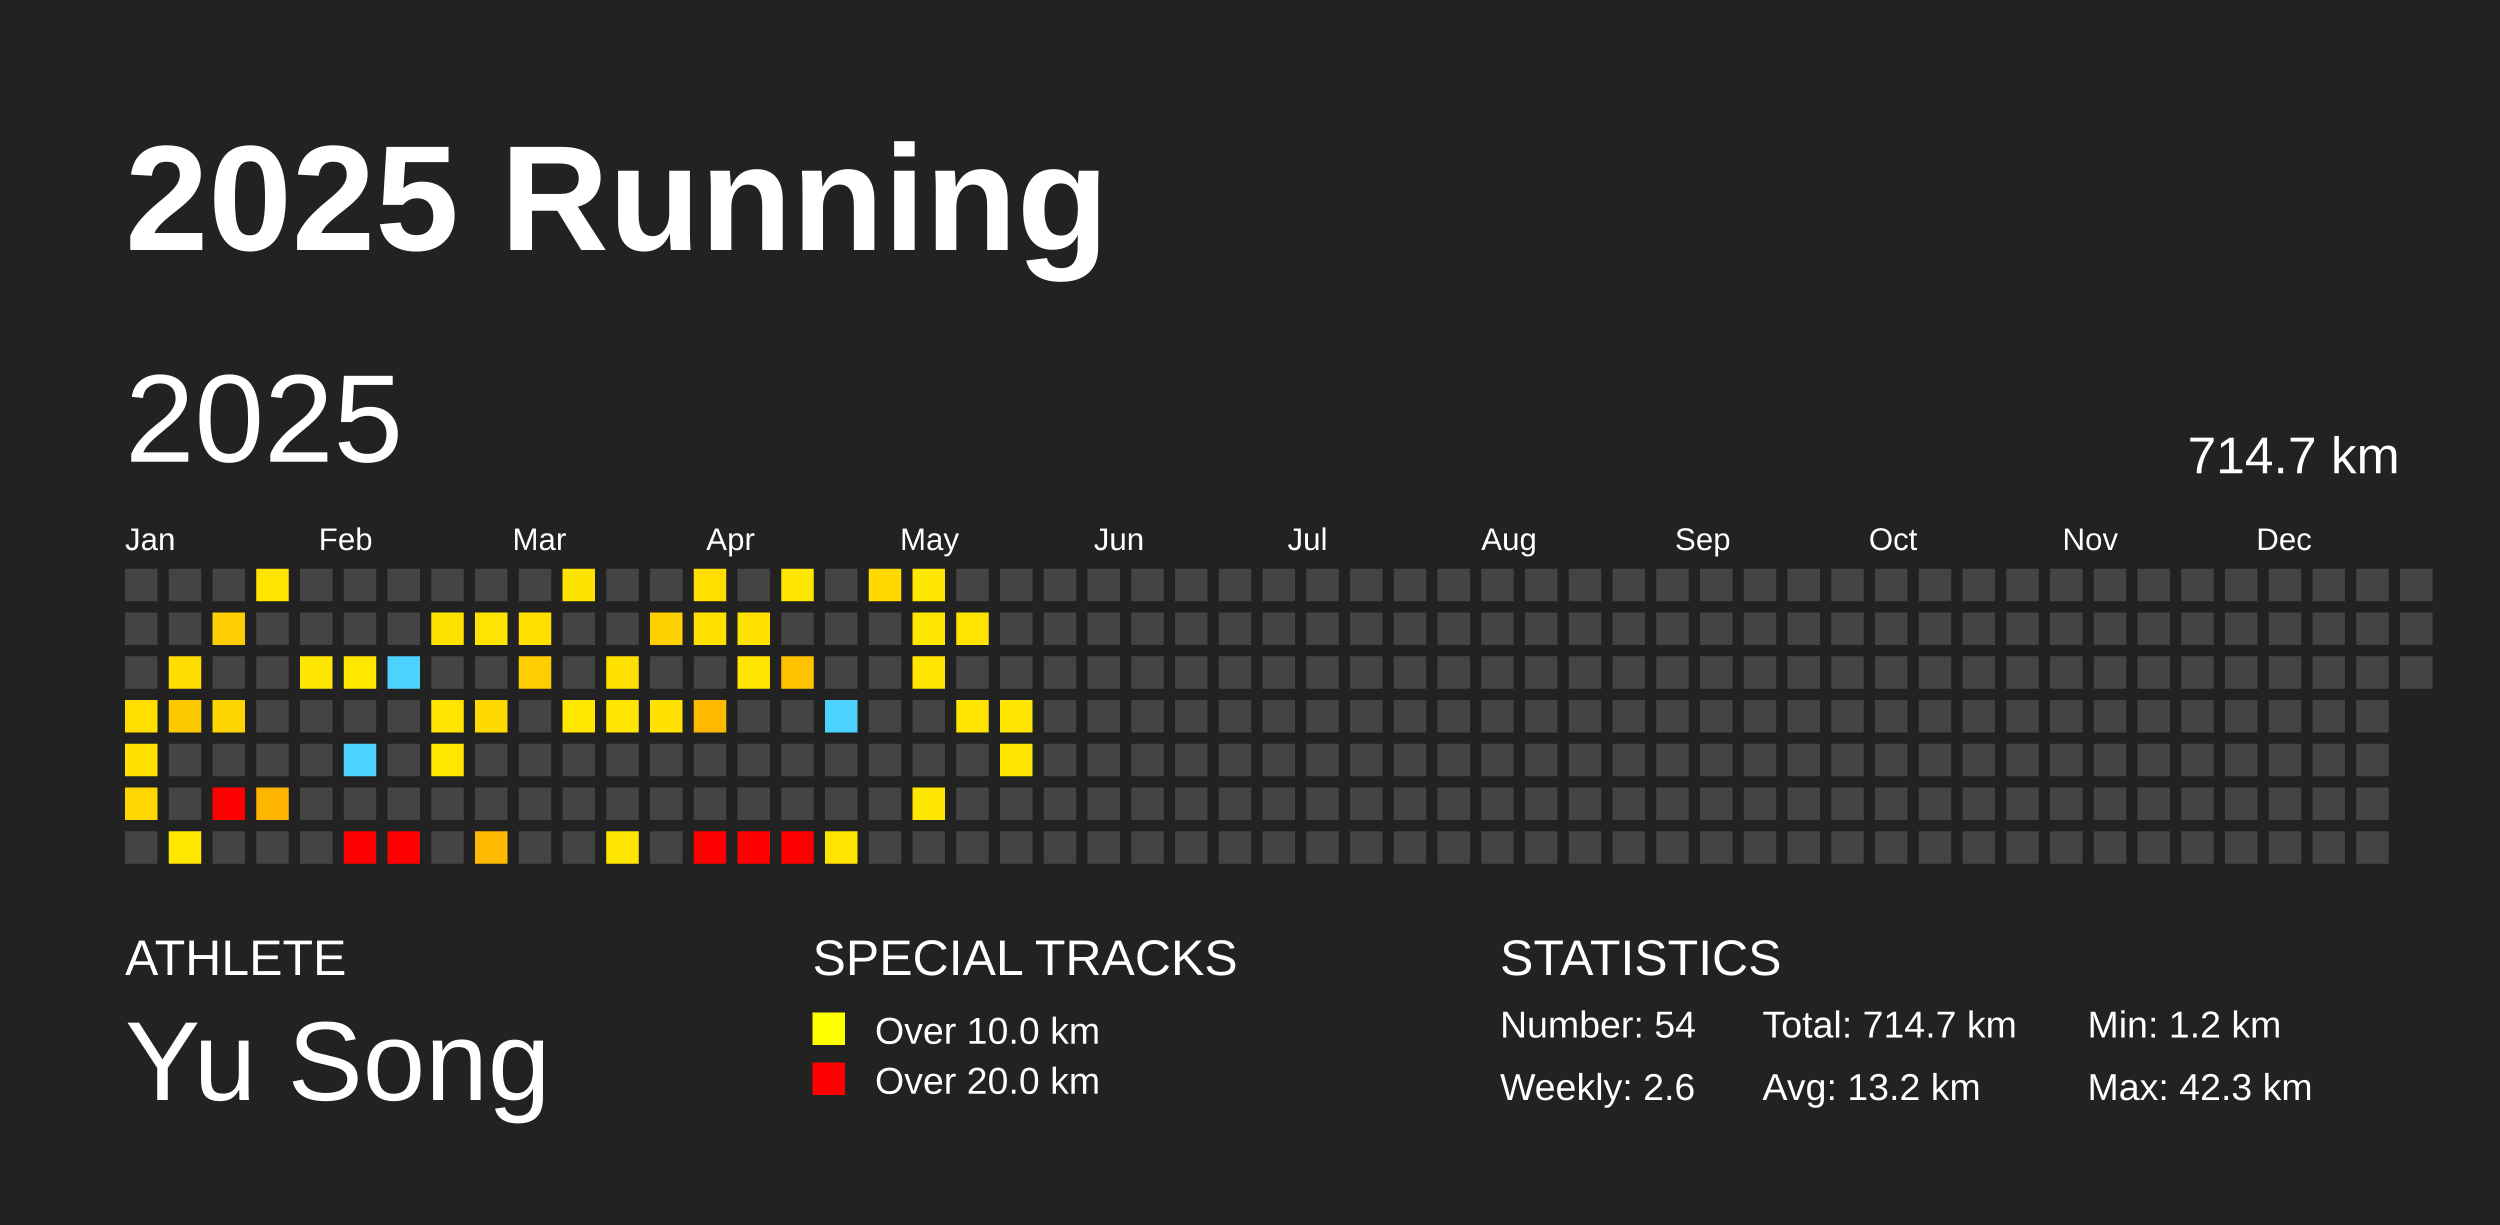
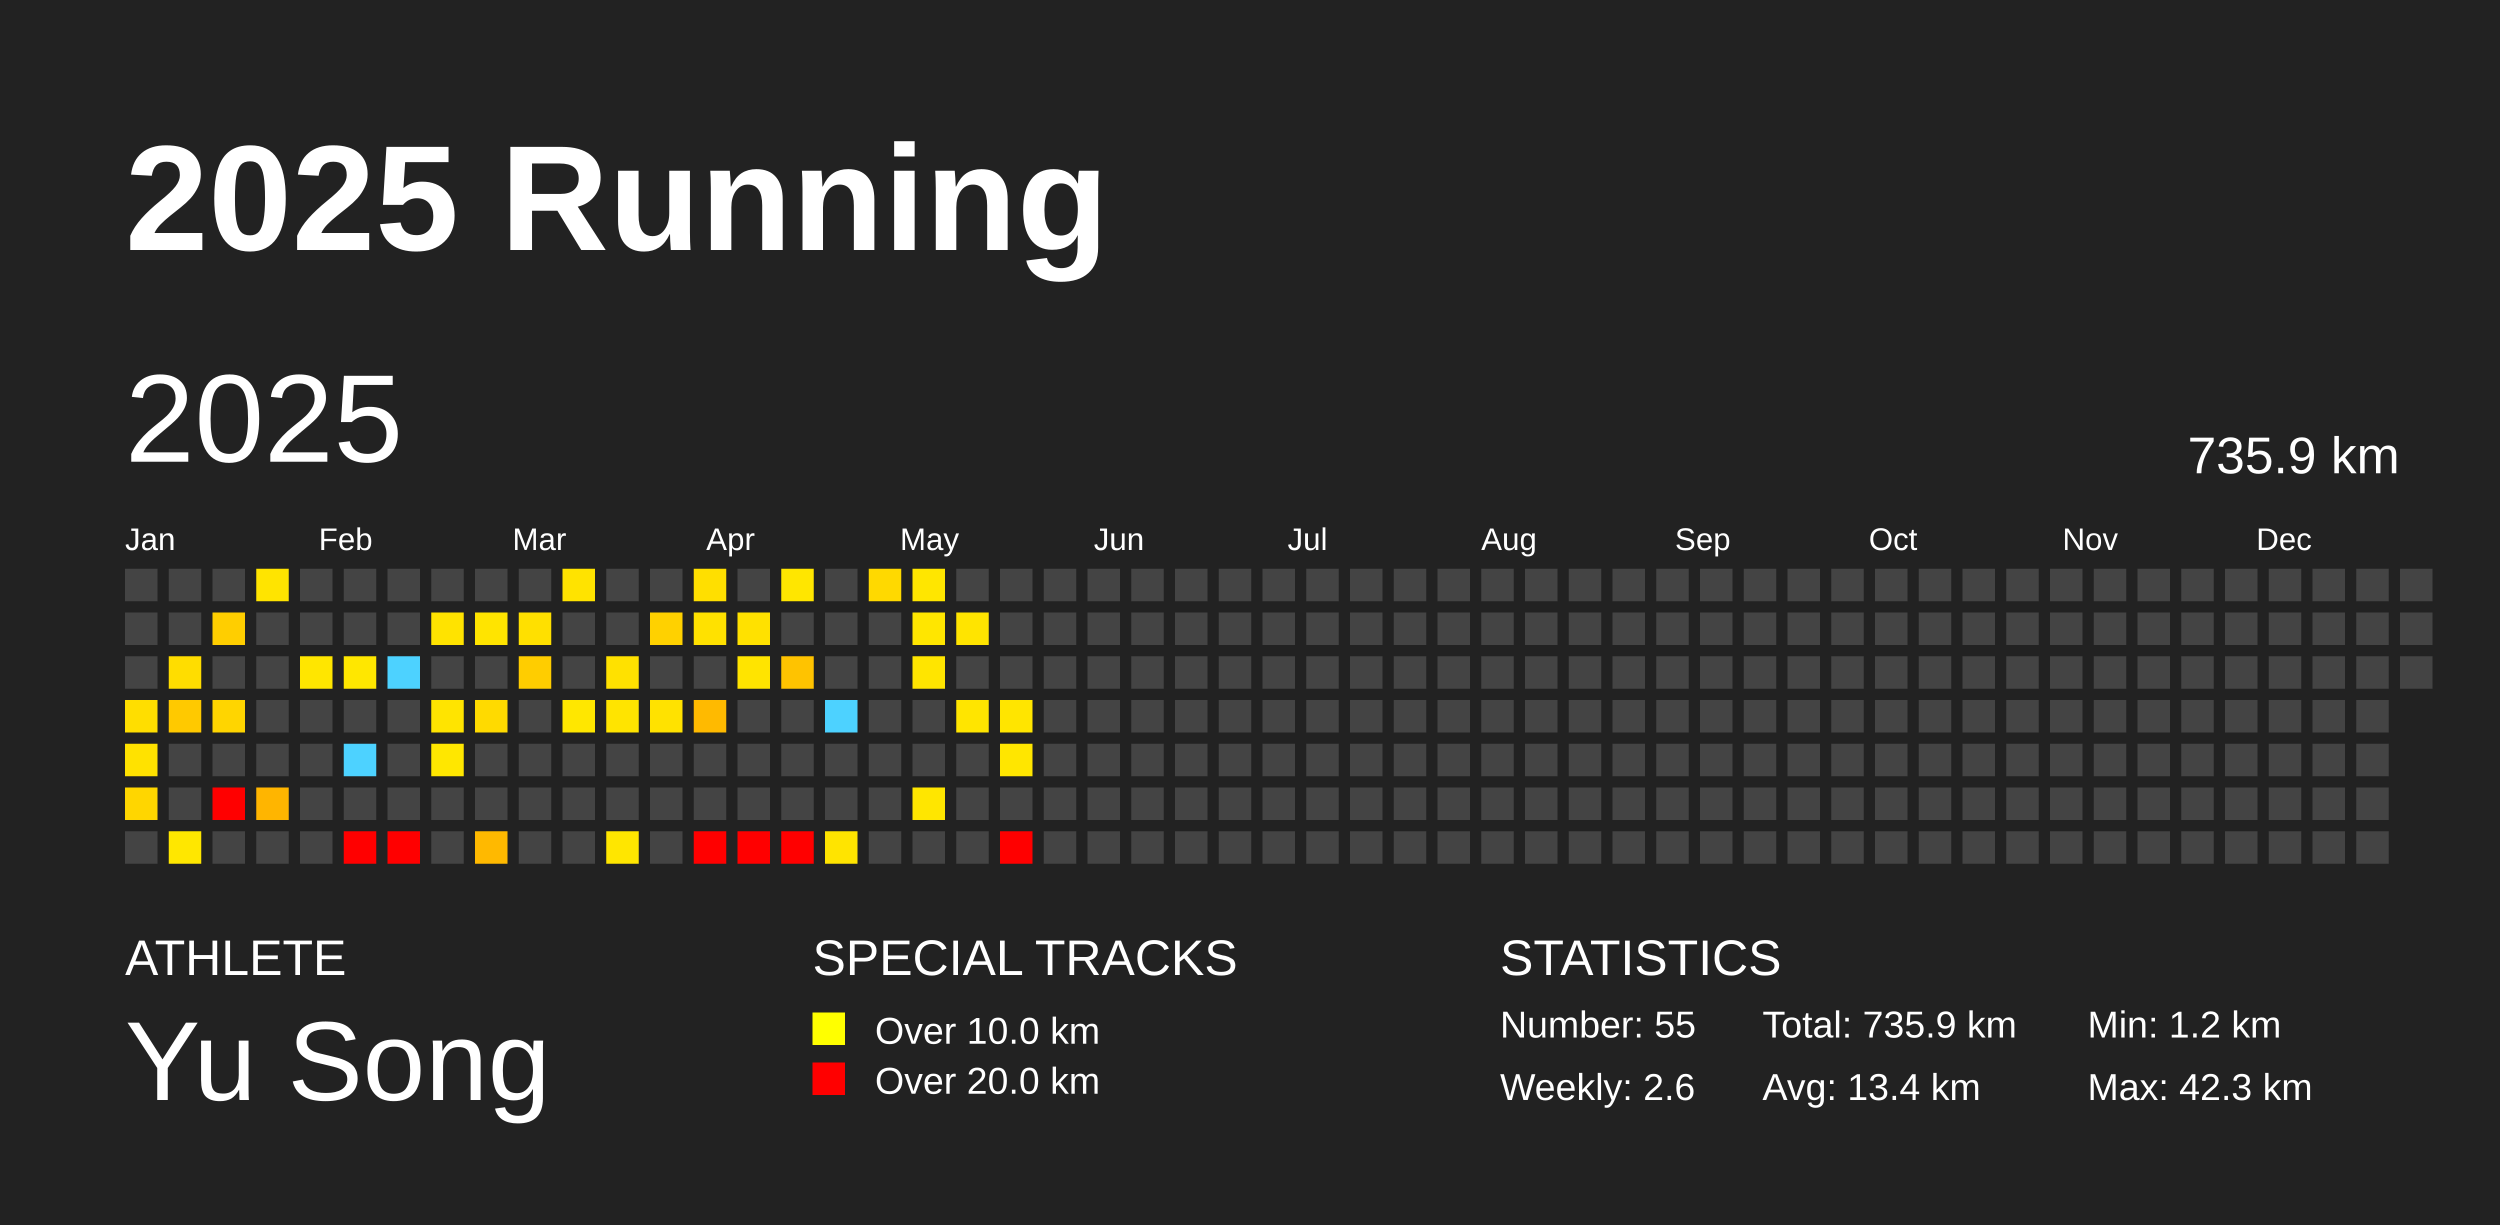
<svg xmlns="http://www.w3.org/2000/svg" baseProfile="full" height="98mm" version="1.1" viewBox="0,0,200,98" width="200mm">
  <defs />
  <rect fill="#222222" height="98" width="200" x="0" y="0" />
  <text fill="#FFFFFF" style="font-size:12px; font-family:Arial; font-weight:bold;" x="10" y="20">2025 Running</text>
  <text fill="#FFFFFF" style="font-size:4px; font-family:Arial" x="10" y="78">ATHLETE</text>
  <text fill="#FFFFFF" style="font-size:9px; font-family:Arial" x="10" y="88">Yu Song</text>
  <text fill="#FFFFFF" style="font-size:4px; font-family:Arial" x="65" y="78">SPECIAL TRACKS</text>
  <rect fill="yellow" height="2.6" width="2.6" x="65" y="81" />
  <text fill="#FFFFFF" style="font-size:3px; font-family:Arial" x="70" y="83.5">Over 10.0 km</text>
  <rect fill="red" height="2.6" width="2.6" x="65" y="85" />
  <text fill="#FFFFFF" style="font-size:3px; font-family:Arial" x="70" y="87.5">Over 20.0 km</text>
  <text fill="#FFFFFF" style="font-size:4px; font-family:Arial" x="120" y="78">STATISTICS</text>
-   <text fill="#FFFFFF" style="font-size:3px; font-family:Arial" x="120" y="83">Number: 54</text>
+   <text fill="#FFFFFF" style="font-size:3px; font-family:Arial" x="120" y="83">Number: 55</text>
  <text fill="#FFFFFF" style="font-size:3px; font-family:Arial" x="120" y="88">Weekly: 2.6</text>
-   <text fill="#FFFFFF" style="font-size:3px; font-family:Arial" x="141" y="83">Total: 714.7 km</text>
-   <text fill="#FFFFFF" style="font-size:3px; font-family:Arial" x="141" y="88">Avg: 13.2 km</text>
+   <text fill="#FFFFFF" style="font-size:3px; font-family:Arial" x="141" y="83">Total: 735.9 km</text>
+   <text fill="#FFFFFF" style="font-size:3px; font-family:Arial" x="141" y="88">Avg: 13.4 km</text>
  <text fill="#FFFFFF" style="font-size:3px; font-family:Arial" x="167" y="83">Min: 1.2 km</text>
  <text fill="#FFFFFF" style="font-size:3px; font-family:Arial" x="167" y="88">Max: 42.3 km</text>
  <text dominant-baseline="hanging" fill="#FFFFFF" style="font-size:10.0px; font-family:Arial;" x="10" y="30">2025</text>
-   <text dominant-baseline="hanging" fill="#FFFFFF" style="font-size:4.125px; font-family:Arial;" x="175" y="35">714.7 km</text>
+   <text dominant-baseline="hanging" fill="#FFFFFF" style="font-size:4.125px; font-family:Arial;" x="175" y="35">735.9 km</text>
  <text fill="#FFFFFF" style="font-size:2.5px; font-family:Arial" x="10.0" y="44">Jan</text>
  <text fill="#FFFFFF" style="font-size:2.5px; font-family:Arial" x="25.5" y="44">Feb</text>
  <text fill="#FFFFFF" style="font-size:2.5px; font-family:Arial" x="41.0" y="44">Mar</text>
  <text fill="#FFFFFF" style="font-size:2.5px; font-family:Arial" x="56.5" y="44">Apr</text>
  <text fill="#FFFFFF" style="font-size:2.5px; font-family:Arial" x="72.0" y="44">May</text>
  <text fill="#FFFFFF" style="font-size:2.5px; font-family:Arial" x="87.5" y="44">Jun</text>
  <text fill="#FFFFFF" style="font-size:2.5px; font-family:Arial" x="103.0" y="44">Jul</text>
  <text fill="#FFFFFF" style="font-size:2.5px; font-family:Arial" x="118.5" y="44">Aug</text>
  <text fill="#FFFFFF" style="font-size:2.5px; font-family:Arial" x="134.0" y="44">Sep</text>
  <text fill="#FFFFFF" style="font-size:2.5px; font-family:Arial" x="149.5" y="44">Oct</text>
  <text fill="#FFFFFF" style="font-size:2.5px; font-family:Arial" x="165.0" y="44">Nov</text>
  <text fill="#FFFFFF" style="font-size:2.5px; font-family:Arial" x="180.5" y="44">Dec</text>
  <rect fill="#444444" height="2.6" width="2.6" x="10.0" y="45.5" />
  <rect fill="#444444" height="2.6" width="2.6" x="10.0" y="49.0" />
  <rect fill="#444444" height="2.6" width="2.6" x="10.0" y="52.5" />
  <rect fill="#ffde00" height="2.6" width="2.6" x="10.0" y="56.0" />
  <rect fill="#ffe200" height="2.6" width="2.6" x="10.0" y="59.5" />
  <rect fill="#ffd600" height="2.6" width="2.6" x="10.0" y="63.0" />
  <rect fill="#444444" height="2.6" width="2.6" x="10.0" y="66.5" />
  <rect fill="#444444" height="2.6" width="2.6" x="13.5" y="45.5" />
  <rect fill="#444444" height="2.6" width="2.6" x="13.5" y="49.0" />
  <rect fill="#ffdd00" height="2.6" width="2.6" x="13.5" y="52.5" />
  <rect fill="#ffc900" height="2.6" width="2.6" x="13.5" y="56.0" />
  <rect fill="#444444" height="2.6" width="2.6" x="13.5" y="59.5" />
  <rect fill="#444444" height="2.6" width="2.6" x="13.5" y="63.0" />
  <rect fill="#ffe700" height="2.6" width="2.6" x="13.5" y="66.5" />
  <rect fill="#444444" height="2.6" width="2.6" x="17.0" y="45.5" />
  <rect fill="#ffce00" height="2.6" width="2.6" x="17.0" y="49.0" />
  <rect fill="#444444" height="2.6" width="2.6" x="17.0" y="52.5" />
  <rect fill="#ffd500" height="2.6" width="2.6" x="17.0" y="56.0" />
  <rect fill="#444444" height="2.6" width="2.6" x="17.0" y="59.5" />
  <rect fill="red" height="2.6" width="2.6" x="17.0" y="63.0" />
  <rect fill="#444444" height="2.6" width="2.6" x="17.0" y="66.5" />
  <rect fill="#ffe400" height="2.6" width="2.6" x="20.5" y="45.5" />
  <rect fill="#444444" height="2.6" width="2.6" x="20.5" y="49.0" />
  <rect fill="#444444" height="2.6" width="2.6" x="20.5" y="52.5" />
  <rect fill="#444444" height="2.6" width="2.6" x="20.5" y="56.0" />
  <rect fill="#444444" height="2.6" width="2.6" x="20.5" y="59.5" />
  <rect fill="#ffb500" height="2.6" width="2.6" x="20.5" y="63.0" />
  <rect fill="#444444" height="2.6" width="2.6" x="20.5" y="66.5" />
  <rect fill="#444444" height="2.6" width="2.6" x="24.0" y="45.5" />
  <rect fill="#444444" height="2.6" width="2.6" x="24.0" y="49.0" />
  <rect fill="#ffe600" height="2.6" width="2.6" x="24.0" y="52.5" />
  <rect fill="#444444" height="2.6" width="2.6" x="24.0" y="56.0" />
  <rect fill="#444444" height="2.6" width="2.6" x="24.0" y="59.5" />
  <rect fill="#444444" height="2.6" width="2.6" x="24.0" y="63.0" />
  <rect fill="#444444" height="2.6" width="2.6" x="24.0" y="66.5" />
  <rect fill="#444444" height="2.6" width="2.6" x="27.5" y="45.5" />
  <rect fill="#444444" height="2.6" width="2.6" x="27.5" y="49.0" />
  <rect fill="#ffe700" height="2.6" width="2.6" x="27.5" y="52.5" />
  <rect fill="#444444" height="2.6" width="2.6" x="27.5" y="56.0" />
  <rect fill="#4dd2ff" height="2.6" width="2.6" x="27.5" y="59.5" />
  <rect fill="#444444" height="2.6" width="2.6" x="27.5" y="63.0" />
  <rect fill="red" height="2.6" width="2.6" x="27.5" y="66.5" />
  <rect fill="#444444" height="2.6" width="2.6" x="31.0" y="45.5" />
  <rect fill="#444444" height="2.6" width="2.6" x="31.0" y="49.0" />
  <rect fill="#4dd2ff" height="2.6" width="2.6" x="31.0" y="52.5" />
  <rect fill="#444444" height="2.6" width="2.6" x="31.0" y="56.0" />
  <rect fill="#444444" height="2.6" width="2.6" x="31.0" y="59.5" />
  <rect fill="#444444" height="2.6" width="2.6" x="31.0" y="63.0" />
  <rect fill="red" height="2.6" width="2.6" x="31.0" y="66.5" />
  <rect fill="#444444" height="2.6" width="2.6" x="34.5" y="45.5" />
  <rect fill="#ffe300" height="2.6" width="2.6" x="34.5" y="49.0" />
  <rect fill="#444444" height="2.6" width="2.6" x="34.5" y="52.5" />
  <rect fill="#ffe400" height="2.6" width="2.6" x="34.5" y="56.0" />
  <rect fill="#ffe700" height="2.6" width="2.6" x="34.5" y="59.5" />
  <rect fill="#444444" height="2.6" width="2.6" x="34.5" y="63.0" />
  <rect fill="#444444" height="2.6" width="2.6" x="34.5" y="66.5" />
  <rect fill="#444444" height="2.6" width="2.6" x="38.0" y="45.5" />
  <rect fill="#ffe400" height="2.6" width="2.6" x="38.0" y="49.0" />
  <rect fill="#444444" height="2.6" width="2.6" x="38.0" y="52.5" />
  <rect fill="#ffda00" height="2.6" width="2.6" x="38.0" y="56.0" />
  <rect fill="#444444" height="2.6" width="2.6" x="38.0" y="59.5" />
  <rect fill="#444444" height="2.6" width="2.6" x="38.0" y="63.0" />
  <rect fill="#ffb900" height="2.6" width="2.6" x="38.0" y="66.5" />
  <rect fill="#444444" height="2.6" width="2.6" x="41.5" y="45.5" />
  <rect fill="#ffe000" height="2.6" width="2.6" x="41.5" y="49.0" />
  <rect fill="#ffcd00" height="2.6" width="2.6" x="41.5" y="52.5" />
  <rect fill="#444444" height="2.6" width="2.6" x="41.5" y="56.0" />
  <rect fill="#444444" height="2.6" width="2.6" x="41.5" y="59.5" />
  <rect fill="#444444" height="2.6" width="2.6" x="41.5" y="63.0" />
  <rect fill="#444444" height="2.6" width="2.6" x="41.5" y="66.5" />
  <rect fill="#ffe300" height="2.6" width="2.6" x="45.0" y="45.5" />
  <rect fill="#444444" height="2.6" width="2.6" x="45.0" y="49.0" />
  <rect fill="#444444" height="2.6" width="2.6" x="45.0" y="52.5" />
  <rect fill="#ffe700" height="2.6" width="2.6" x="45.0" y="56.0" />
  <rect fill="#444444" height="2.6" width="2.6" x="45.0" y="59.5" />
  <rect fill="#444444" height="2.6" width="2.6" x="45.0" y="63.0" />
  <rect fill="#444444" height="2.6" width="2.6" x="45.0" y="66.5" />
  <rect fill="#444444" height="2.6" width="2.6" x="48.5" y="45.5" />
  <rect fill="#444444" height="2.6" width="2.6" x="48.5" y="49.0" />
  <rect fill="#ffe100" height="2.6" width="2.6" x="48.5" y="52.5" />
  <rect fill="#ffe400" height="2.6" width="2.6" x="48.5" y="56.0" />
  <rect fill="#444444" height="2.6" width="2.6" x="48.5" y="59.5" />
  <rect fill="#444444" height="2.6" width="2.6" x="48.5" y="63.0" />
  <rect fill="#ffe600" height="2.6" width="2.6" x="48.5" y="66.5" />
  <rect fill="#444444" height="2.6" width="2.6" x="52.0" y="45.5" />
  <rect fill="#ffd100" height="2.6" width="2.6" x="52.0" y="49.0" />
  <rect fill="#444444" height="2.6" width="2.6" x="52.0" y="52.5" />
  <rect fill="#ffe200" height="2.6" width="2.6" x="52.0" y="56.0" />
  <rect fill="#444444" height="2.6" width="2.6" x="52.0" y="59.5" />
  <rect fill="#444444" height="2.6" width="2.6" x="52.0" y="63.0" />
  <rect fill="#444444" height="2.6" width="2.6" x="52.0" y="66.5" />
  <rect fill="#ffdf00" height="2.6" width="2.6" x="55.5" y="45.5" />
  <rect fill="#ffe100" height="2.6" width="2.6" x="55.5" y="49.0" />
  <rect fill="#444444" height="2.6" width="2.6" x="55.5" y="52.5" />
  <rect fill="#ffba00" height="2.6" width="2.6" x="55.5" y="56.0" />
  <rect fill="#444444" height="2.6" width="2.6" x="55.5" y="59.5" />
  <rect fill="#444444" height="2.6" width="2.6" x="55.5" y="63.0" />
  <rect fill="red" height="2.6" width="2.6" x="55.5" y="66.5" />
  <rect fill="#444444" height="2.6" width="2.6" x="59.0" y="45.5" />
  <rect fill="#ffe100" height="2.6" width="2.6" x="59.0" y="49.0" />
  <rect fill="#ffe400" height="2.6" width="2.6" x="59.0" y="52.5" />
  <rect fill="#444444" height="2.6" width="2.6" x="59.0" y="56.0" />
  <rect fill="#444444" height="2.6" width="2.6" x="59.0" y="59.5" />
  <rect fill="#444444" height="2.6" width="2.6" x="59.0" y="63.0" />
  <rect fill="red" height="2.6" width="2.6" x="59.0" y="66.5" />
  <rect fill="#ffe600" height="2.6" width="2.6" x="62.5" y="45.5" />
  <rect fill="#444444" height="2.6" width="2.6" x="62.5" y="49.0" />
  <rect fill="#ffc300" height="2.6" width="2.6" x="62.5" y="52.5" />
  <rect fill="#444444" height="2.6" width="2.6" x="62.5" y="56.0" />
  <rect fill="#444444" height="2.6" width="2.6" x="62.5" y="59.5" />
  <rect fill="#444444" height="2.6" width="2.6" x="62.5" y="63.0" />
  <rect fill="red" height="2.6" width="2.6" x="62.5" y="66.5" />
  <rect fill="#444444" height="2.6" width="2.6" x="66.0" y="45.5" />
  <rect fill="#444444" height="2.6" width="2.6" x="66.0" y="49.0" />
  <rect fill="#444444" height="2.6" width="2.6" x="66.0" y="52.5" />
  <rect fill="#4dd2ff" height="2.6" width="2.6" x="66.0" y="56.0" />
  <rect fill="#444444" height="2.6" width="2.6" x="66.0" y="59.5" />
  <rect fill="#444444" height="2.6" width="2.6" x="66.0" y="63.0" />
  <rect fill="#ffe400" height="2.6" width="2.6" x="66.0" y="66.5" />
  <rect fill="#ffd900" height="2.6" width="2.6" x="69.5" y="45.5" />
  <rect fill="#444444" height="2.6" width="2.6" x="69.5" y="49.0" />
  <rect fill="#444444" height="2.6" width="2.6" x="69.5" y="52.5" />
  <rect fill="#444444" height="2.6" width="2.6" x="69.5" y="56.0" />
  <rect fill="#444444" height="2.6" width="2.6" x="69.5" y="59.5" />
  <rect fill="#444444" height="2.6" width="2.6" x="69.5" y="63.0" />
  <rect fill="#444444" height="2.6" width="2.6" x="69.5" y="66.5" />
  <rect fill="#ffe600" height="2.6" width="2.6" x="73.0" y="45.5" />
  <rect fill="#ffe600" height="2.6" width="2.6" x="73.0" y="49.0" />
  <rect fill="#ffe500" height="2.6" width="2.6" x="73.0" y="52.5" />
  <rect fill="#444444" height="2.6" width="2.6" x="73.0" y="56.0" />
  <rect fill="#444444" height="2.6" width="2.6" x="73.0" y="59.5" />
  <rect fill="#ffe600" height="2.6" width="2.6" x="73.0" y="63.0" />
  <rect fill="#444444" height="2.6" width="2.6" x="73.0" y="66.5" />
  <rect fill="#444444" height="2.6" width="2.6" x="76.5" y="45.5" />
  <rect fill="#ffe400" height="2.6" width="2.6" x="76.5" y="49.0" />
  <rect fill="#444444" height="2.6" width="2.6" x="76.5" y="52.5" />
  <rect fill="#ffe500" height="2.6" width="2.6" x="76.5" y="56.0" />
  <rect fill="#444444" height="2.6" width="2.6" x="76.5" y="59.5" />
  <rect fill="#444444" height="2.6" width="2.6" x="76.5" y="63.0" />
  <rect fill="#444444" height="2.6" width="2.6" x="76.5" y="66.5" />
  <rect fill="#444444" height="2.6" width="2.6" x="80.0" y="45.5" />
  <rect fill="#444444" height="2.6" width="2.6" x="80.0" y="49.0" />
  <rect fill="#444444" height="2.6" width="2.6" x="80.0" y="52.5" />
  <rect fill="#ffe500" height="2.6" width="2.6" x="80.0" y="56.0" />
  <rect fill="#ffe600" height="2.6" width="2.6" x="80.0" y="59.5" />
  <rect fill="#444444" height="2.6" width="2.6" x="80.0" y="63.0" />
-   <rect fill="#444444" height="2.6" width="2.6" x="80.0" y="66.5" />
+   <rect fill="red" height="2.6" width="2.6" x="80.0" y="66.5" />
  <rect fill="#444444" height="2.6" width="2.6" x="83.5" y="45.5" />
  <rect fill="#444444" height="2.6" width="2.6" x="83.5" y="49.0" />
  <rect fill="#444444" height="2.6" width="2.6" x="83.5" y="52.5" />
  <rect fill="#444444" height="2.6" width="2.6" x="83.5" y="56.0" />
  <rect fill="#444444" height="2.6" width="2.6" x="83.5" y="59.5" />
  <rect fill="#444444" height="2.6" width="2.6" x="83.5" y="63.0" />
  <rect fill="#444444" height="2.6" width="2.6" x="83.5" y="66.5" />
  <rect fill="#444444" height="2.6" width="2.6" x="87.0" y="45.5" />
  <rect fill="#444444" height="2.6" width="2.6" x="87.0" y="49.0" />
  <rect fill="#444444" height="2.6" width="2.6" x="87.0" y="52.5" />
  <rect fill="#444444" height="2.6" width="2.6" x="87.0" y="56.0" />
  <rect fill="#444444" height="2.6" width="2.6" x="87.0" y="59.5" />
  <rect fill="#444444" height="2.6" width="2.6" x="87.0" y="63.0" />
  <rect fill="#444444" height="2.6" width="2.6" x="87.0" y="66.5" />
  <rect fill="#444444" height="2.6" width="2.6" x="90.5" y="45.5" />
  <rect fill="#444444" height="2.6" width="2.6" x="90.5" y="49.0" />
  <rect fill="#444444" height="2.6" width="2.6" x="90.5" y="52.5" />
  <rect fill="#444444" height="2.6" width="2.6" x="90.5" y="56.0" />
  <rect fill="#444444" height="2.6" width="2.6" x="90.5" y="59.5" />
  <rect fill="#444444" height="2.6" width="2.6" x="90.5" y="63.0" />
  <rect fill="#444444" height="2.6" width="2.6" x="90.5" y="66.5" />
  <rect fill="#444444" height="2.6" width="2.6" x="94.0" y="45.5" />
  <rect fill="#444444" height="2.6" width="2.6" x="94.0" y="49.0" />
  <rect fill="#444444" height="2.6" width="2.6" x="94.0" y="52.5" />
  <rect fill="#444444" height="2.6" width="2.6" x="94.0" y="56.0" />
  <rect fill="#444444" height="2.6" width="2.6" x="94.0" y="59.5" />
  <rect fill="#444444" height="2.6" width="2.6" x="94.0" y="63.0" />
  <rect fill="#444444" height="2.6" width="2.6" x="94.0" y="66.5" />
  <rect fill="#444444" height="2.6" width="2.6" x="97.5" y="45.5" />
  <rect fill="#444444" height="2.6" width="2.6" x="97.5" y="49.0" />
  <rect fill="#444444" height="2.6" width="2.6" x="97.5" y="52.5" />
  <rect fill="#444444" height="2.6" width="2.6" x="97.5" y="56.0" />
  <rect fill="#444444" height="2.6" width="2.6" x="97.5" y="59.5" />
  <rect fill="#444444" height="2.6" width="2.6" x="97.5" y="63.0" />
  <rect fill="#444444" height="2.6" width="2.6" x="97.5" y="66.5" />
  <rect fill="#444444" height="2.6" width="2.6" x="101.0" y="45.5" />
  <rect fill="#444444" height="2.6" width="2.6" x="101.0" y="49.0" />
  <rect fill="#444444" height="2.6" width="2.6" x="101.0" y="52.5" />
  <rect fill="#444444" height="2.6" width="2.6" x="101.0" y="56.0" />
  <rect fill="#444444" height="2.6" width="2.6" x="101.0" y="59.5" />
  <rect fill="#444444" height="2.6" width="2.6" x="101.0" y="63.0" />
  <rect fill="#444444" height="2.6" width="2.6" x="101.0" y="66.5" />
  <rect fill="#444444" height="2.6" width="2.6" x="104.5" y="45.5" />
  <rect fill="#444444" height="2.6" width="2.6" x="104.5" y="49.0" />
  <rect fill="#444444" height="2.6" width="2.6" x="104.5" y="52.5" />
  <rect fill="#444444" height="2.6" width="2.6" x="104.5" y="56.0" />
  <rect fill="#444444" height="2.6" width="2.6" x="104.5" y="59.5" />
  <rect fill="#444444" height="2.6" width="2.6" x="104.5" y="63.0" />
  <rect fill="#444444" height="2.6" width="2.6" x="104.5" y="66.5" />
  <rect fill="#444444" height="2.6" width="2.6" x="108.0" y="45.5" />
  <rect fill="#444444" height="2.6" width="2.6" x="108.0" y="49.0" />
  <rect fill="#444444" height="2.6" width="2.6" x="108.0" y="52.5" />
  <rect fill="#444444" height="2.6" width="2.6" x="108.0" y="56.0" />
  <rect fill="#444444" height="2.6" width="2.6" x="108.0" y="59.5" />
  <rect fill="#444444" height="2.6" width="2.6" x="108.0" y="63.0" />
  <rect fill="#444444" height="2.6" width="2.6" x="108.0" y="66.5" />
  <rect fill="#444444" height="2.6" width="2.6" x="111.5" y="45.5" />
  <rect fill="#444444" height="2.6" width="2.6" x="111.5" y="49.0" />
  <rect fill="#444444" height="2.6" width="2.6" x="111.5" y="52.5" />
  <rect fill="#444444" height="2.6" width="2.6" x="111.5" y="56.0" />
  <rect fill="#444444" height="2.6" width="2.6" x="111.5" y="59.5" />
  <rect fill="#444444" height="2.6" width="2.6" x="111.5" y="63.0" />
  <rect fill="#444444" height="2.6" width="2.6" x="111.5" y="66.5" />
  <rect fill="#444444" height="2.6" width="2.6" x="115.0" y="45.5" />
  <rect fill="#444444" height="2.6" width="2.6" x="115.0" y="49.0" />
  <rect fill="#444444" height="2.6" width="2.6" x="115.0" y="52.5" />
  <rect fill="#444444" height="2.6" width="2.6" x="115.0" y="56.0" />
  <rect fill="#444444" height="2.6" width="2.6" x="115.0" y="59.5" />
  <rect fill="#444444" height="2.6" width="2.6" x="115.0" y="63.0" />
  <rect fill="#444444" height="2.6" width="2.6" x="115.0" y="66.5" />
  <rect fill="#444444" height="2.6" width="2.6" x="118.5" y="45.5" />
  <rect fill="#444444" height="2.6" width="2.6" x="118.5" y="49.0" />
  <rect fill="#444444" height="2.6" width="2.6" x="118.5" y="52.5" />
  <rect fill="#444444" height="2.6" width="2.6" x="118.5" y="56.0" />
  <rect fill="#444444" height="2.6" width="2.6" x="118.5" y="59.5" />
  <rect fill="#444444" height="2.6" width="2.6" x="118.5" y="63.0" />
  <rect fill="#444444" height="2.6" width="2.6" x="118.5" y="66.5" />
  <rect fill="#444444" height="2.6" width="2.6" x="122.0" y="45.5" />
  <rect fill="#444444" height="2.6" width="2.6" x="122.0" y="49.0" />
  <rect fill="#444444" height="2.6" width="2.6" x="122.0" y="52.5" />
  <rect fill="#444444" height="2.6" width="2.6" x="122.0" y="56.0" />
  <rect fill="#444444" height="2.6" width="2.6" x="122.0" y="59.5" />
  <rect fill="#444444" height="2.6" width="2.6" x="122.0" y="63.0" />
  <rect fill="#444444" height="2.6" width="2.6" x="122.0" y="66.5" />
  <rect fill="#444444" height="2.6" width="2.6" x="125.5" y="45.5" />
  <rect fill="#444444" height="2.6" width="2.6" x="125.5" y="49.0" />
  <rect fill="#444444" height="2.6" width="2.6" x="125.5" y="52.5" />
  <rect fill="#444444" height="2.6" width="2.6" x="125.5" y="56.0" />
  <rect fill="#444444" height="2.6" width="2.6" x="125.5" y="59.5" />
  <rect fill="#444444" height="2.6" width="2.6" x="125.5" y="63.0" />
  <rect fill="#444444" height="2.6" width="2.6" x="125.5" y="66.5" />
  <rect fill="#444444" height="2.6" width="2.6" x="129.0" y="45.5" />
  <rect fill="#444444" height="2.6" width="2.6" x="129.0" y="49.0" />
  <rect fill="#444444" height="2.6" width="2.6" x="129.0" y="52.5" />
  <rect fill="#444444" height="2.6" width="2.6" x="129.0" y="56.0" />
  <rect fill="#444444" height="2.6" width="2.6" x="129.0" y="59.5" />
  <rect fill="#444444" height="2.6" width="2.6" x="129.0" y="63.0" />
  <rect fill="#444444" height="2.6" width="2.6" x="129.0" y="66.5" />
  <rect fill="#444444" height="2.6" width="2.6" x="132.5" y="45.5" />
  <rect fill="#444444" height="2.6" width="2.6" x="132.5" y="49.0" />
  <rect fill="#444444" height="2.6" width="2.6" x="132.5" y="52.5" />
  <rect fill="#444444" height="2.6" width="2.6" x="132.5" y="56.0" />
  <rect fill="#444444" height="2.6" width="2.6" x="132.5" y="59.5" />
  <rect fill="#444444" height="2.6" width="2.6" x="132.5" y="63.0" />
  <rect fill="#444444" height="2.6" width="2.6" x="132.5" y="66.5" />
  <rect fill="#444444" height="2.6" width="2.6" x="136.0" y="45.5" />
  <rect fill="#444444" height="2.6" width="2.6" x="136.0" y="49.0" />
  <rect fill="#444444" height="2.6" width="2.6" x="136.0" y="52.5" />
  <rect fill="#444444" height="2.6" width="2.6" x="136.0" y="56.0" />
  <rect fill="#444444" height="2.6" width="2.6" x="136.0" y="59.5" />
  <rect fill="#444444" height="2.6" width="2.6" x="136.0" y="63.0" />
  <rect fill="#444444" height="2.6" width="2.6" x="136.0" y="66.5" />
  <rect fill="#444444" height="2.6" width="2.6" x="139.5" y="45.5" />
  <rect fill="#444444" height="2.6" width="2.6" x="139.5" y="49.0" />
  <rect fill="#444444" height="2.6" width="2.6" x="139.5" y="52.5" />
  <rect fill="#444444" height="2.6" width="2.6" x="139.5" y="56.0" />
  <rect fill="#444444" height="2.6" width="2.6" x="139.5" y="59.5" />
  <rect fill="#444444" height="2.6" width="2.6" x="139.5" y="63.0" />
  <rect fill="#444444" height="2.6" width="2.6" x="139.5" y="66.5" />
  <rect fill="#444444" height="2.6" width="2.6" x="143.0" y="45.5" />
  <rect fill="#444444" height="2.6" width="2.6" x="143.0" y="49.0" />
  <rect fill="#444444" height="2.6" width="2.6" x="143.0" y="52.5" />
  <rect fill="#444444" height="2.6" width="2.6" x="143.0" y="56.0" />
  <rect fill="#444444" height="2.6" width="2.6" x="143.0" y="59.5" />
  <rect fill="#444444" height="2.6" width="2.6" x="143.0" y="63.0" />
  <rect fill="#444444" height="2.6" width="2.6" x="143.0" y="66.5" />
  <rect fill="#444444" height="2.6" width="2.6" x="146.5" y="45.5" />
  <rect fill="#444444" height="2.6" width="2.6" x="146.5" y="49.0" />
  <rect fill="#444444" height="2.6" width="2.6" x="146.5" y="52.5" />
  <rect fill="#444444" height="2.6" width="2.6" x="146.5" y="56.0" />
  <rect fill="#444444" height="2.6" width="2.6" x="146.5" y="59.5" />
  <rect fill="#444444" height="2.6" width="2.6" x="146.5" y="63.0" />
  <rect fill="#444444" height="2.6" width="2.6" x="146.5" y="66.5" />
  <rect fill="#444444" height="2.6" width="2.6" x="150.0" y="45.5" />
  <rect fill="#444444" height="2.6" width="2.6" x="150.0" y="49.0" />
  <rect fill="#444444" height="2.6" width="2.6" x="150.0" y="52.5" />
  <rect fill="#444444" height="2.6" width="2.6" x="150.0" y="56.0" />
  <rect fill="#444444" height="2.6" width="2.6" x="150.0" y="59.5" />
  <rect fill="#444444" height="2.6" width="2.6" x="150.0" y="63.0" />
  <rect fill="#444444" height="2.6" width="2.6" x="150.0" y="66.5" />
  <rect fill="#444444" height="2.6" width="2.6" x="153.5" y="45.5" />
  <rect fill="#444444" height="2.6" width="2.6" x="153.5" y="49.0" />
  <rect fill="#444444" height="2.6" width="2.6" x="153.5" y="52.5" />
  <rect fill="#444444" height="2.6" width="2.6" x="153.5" y="56.0" />
  <rect fill="#444444" height="2.6" width="2.6" x="153.5" y="59.5" />
  <rect fill="#444444" height="2.6" width="2.6" x="153.5" y="63.0" />
  <rect fill="#444444" height="2.6" width="2.6" x="153.5" y="66.5" />
  <rect fill="#444444" height="2.6" width="2.6" x="157.0" y="45.5" />
  <rect fill="#444444" height="2.6" width="2.6" x="157.0" y="49.0" />
  <rect fill="#444444" height="2.6" width="2.6" x="157.0" y="52.5" />
  <rect fill="#444444" height="2.6" width="2.6" x="157.0" y="56.0" />
  <rect fill="#444444" height="2.6" width="2.6" x="157.0" y="59.5" />
  <rect fill="#444444" height="2.6" width="2.6" x="157.0" y="63.0" />
  <rect fill="#444444" height="2.6" width="2.6" x="157.0" y="66.5" />
  <rect fill="#444444" height="2.6" width="2.6" x="160.5" y="45.5" />
  <rect fill="#444444" height="2.6" width="2.6" x="160.5" y="49.0" />
  <rect fill="#444444" height="2.6" width="2.6" x="160.5" y="52.5" />
  <rect fill="#444444" height="2.6" width="2.6" x="160.5" y="56.0" />
  <rect fill="#444444" height="2.6" width="2.6" x="160.5" y="59.5" />
  <rect fill="#444444" height="2.6" width="2.6" x="160.5" y="63.0" />
  <rect fill="#444444" height="2.6" width="2.6" x="160.5" y="66.5" />
  <rect fill="#444444" height="2.6" width="2.6" x="164.0" y="45.5" />
  <rect fill="#444444" height="2.6" width="2.6" x="164.0" y="49.0" />
  <rect fill="#444444" height="2.6" width="2.6" x="164.0" y="52.5" />
  <rect fill="#444444" height="2.6" width="2.6" x="164.0" y="56.0" />
  <rect fill="#444444" height="2.6" width="2.6" x="164.0" y="59.5" />
  <rect fill="#444444" height="2.6" width="2.6" x="164.0" y="63.0" />
  <rect fill="#444444" height="2.6" width="2.6" x="164.0" y="66.5" />
  <rect fill="#444444" height="2.6" width="2.6" x="167.5" y="45.5" />
  <rect fill="#444444" height="2.6" width="2.6" x="167.5" y="49.0" />
  <rect fill="#444444" height="2.6" width="2.6" x="167.5" y="52.5" />
  <rect fill="#444444" height="2.6" width="2.6" x="167.5" y="56.0" />
  <rect fill="#444444" height="2.6" width="2.6" x="167.5" y="59.5" />
  <rect fill="#444444" height="2.6" width="2.6" x="167.5" y="63.0" />
  <rect fill="#444444" height="2.6" width="2.6" x="167.5" y="66.5" />
  <rect fill="#444444" height="2.6" width="2.6" x="171.0" y="45.5" />
  <rect fill="#444444" height="2.6" width="2.6" x="171.0" y="49.0" />
  <rect fill="#444444" height="2.6" width="2.6" x="171.0" y="52.5" />
  <rect fill="#444444" height="2.6" width="2.6" x="171.0" y="56.0" />
  <rect fill="#444444" height="2.6" width="2.6" x="171.0" y="59.5" />
  <rect fill="#444444" height="2.6" width="2.6" x="171.0" y="63.0" />
  <rect fill="#444444" height="2.6" width="2.6" x="171.0" y="66.5" />
  <rect fill="#444444" height="2.6" width="2.6" x="174.5" y="45.5" />
  <rect fill="#444444" height="2.6" width="2.6" x="174.5" y="49.0" />
  <rect fill="#444444" height="2.6" width="2.6" x="174.5" y="52.5" />
  <rect fill="#444444" height="2.6" width="2.6" x="174.5" y="56.0" />
  <rect fill="#444444" height="2.6" width="2.6" x="174.5" y="59.5" />
  <rect fill="#444444" height="2.6" width="2.6" x="174.5" y="63.0" />
  <rect fill="#444444" height="2.6" width="2.6" x="174.5" y="66.5" />
  <rect fill="#444444" height="2.6" width="2.6" x="178.0" y="45.5" />
  <rect fill="#444444" height="2.6" width="2.6" x="178.0" y="49.0" />
  <rect fill="#444444" height="2.6" width="2.6" x="178.0" y="52.5" />
  <rect fill="#444444" height="2.6" width="2.6" x="178.0" y="56.0" />
  <rect fill="#444444" height="2.6" width="2.6" x="178.0" y="59.5" />
  <rect fill="#444444" height="2.6" width="2.6" x="178.0" y="63.0" />
  <rect fill="#444444" height="2.6" width="2.6" x="178.0" y="66.5" />
  <rect fill="#444444" height="2.6" width="2.6" x="181.5" y="45.5" />
  <rect fill="#444444" height="2.6" width="2.6" x="181.5" y="49.0" />
  <rect fill="#444444" height="2.6" width="2.6" x="181.5" y="52.5" />
  <rect fill="#444444" height="2.6" width="2.6" x="181.5" y="56.0" />
  <rect fill="#444444" height="2.6" width="2.6" x="181.5" y="59.5" />
  <rect fill="#444444" height="2.6" width="2.6" x="181.5" y="63.0" />
  <rect fill="#444444" height="2.6" width="2.6" x="181.5" y="66.5" />
  <rect fill="#444444" height="2.6" width="2.6" x="185.0" y="45.5" />
  <rect fill="#444444" height="2.6" width="2.6" x="185.0" y="49.0" />
  <rect fill="#444444" height="2.6" width="2.6" x="185.0" y="52.5" />
  <rect fill="#444444" height="2.6" width="2.6" x="185.0" y="56.0" />
  <rect fill="#444444" height="2.6" width="2.6" x="185.0" y="59.5" />
  <rect fill="#444444" height="2.6" width="2.6" x="185.0" y="63.0" />
  <rect fill="#444444" height="2.6" width="2.6" x="185.0" y="66.5" />
  <rect fill="#444444" height="2.6" width="2.6" x="188.5" y="45.5" />
  <rect fill="#444444" height="2.6" width="2.6" x="188.5" y="49.0" />
  <rect fill="#444444" height="2.6" width="2.6" x="188.5" y="52.5" />
  <rect fill="#444444" height="2.6" width="2.6" x="188.5" y="56.0" />
  <rect fill="#444444" height="2.6" width="2.6" x="188.5" y="59.5" />
  <rect fill="#444444" height="2.6" width="2.6" x="188.5" y="63.0" />
  <rect fill="#444444" height="2.6" width="2.6" x="188.5" y="66.5" />
  <rect fill="#444444" height="2.6" width="2.6" x="192.0" y="45.5" />
  <rect fill="#444444" height="2.6" width="2.6" x="192.0" y="49.0" />
  <rect fill="#444444" height="2.6" width="2.6" x="192.0" y="52.5" />
</svg>
